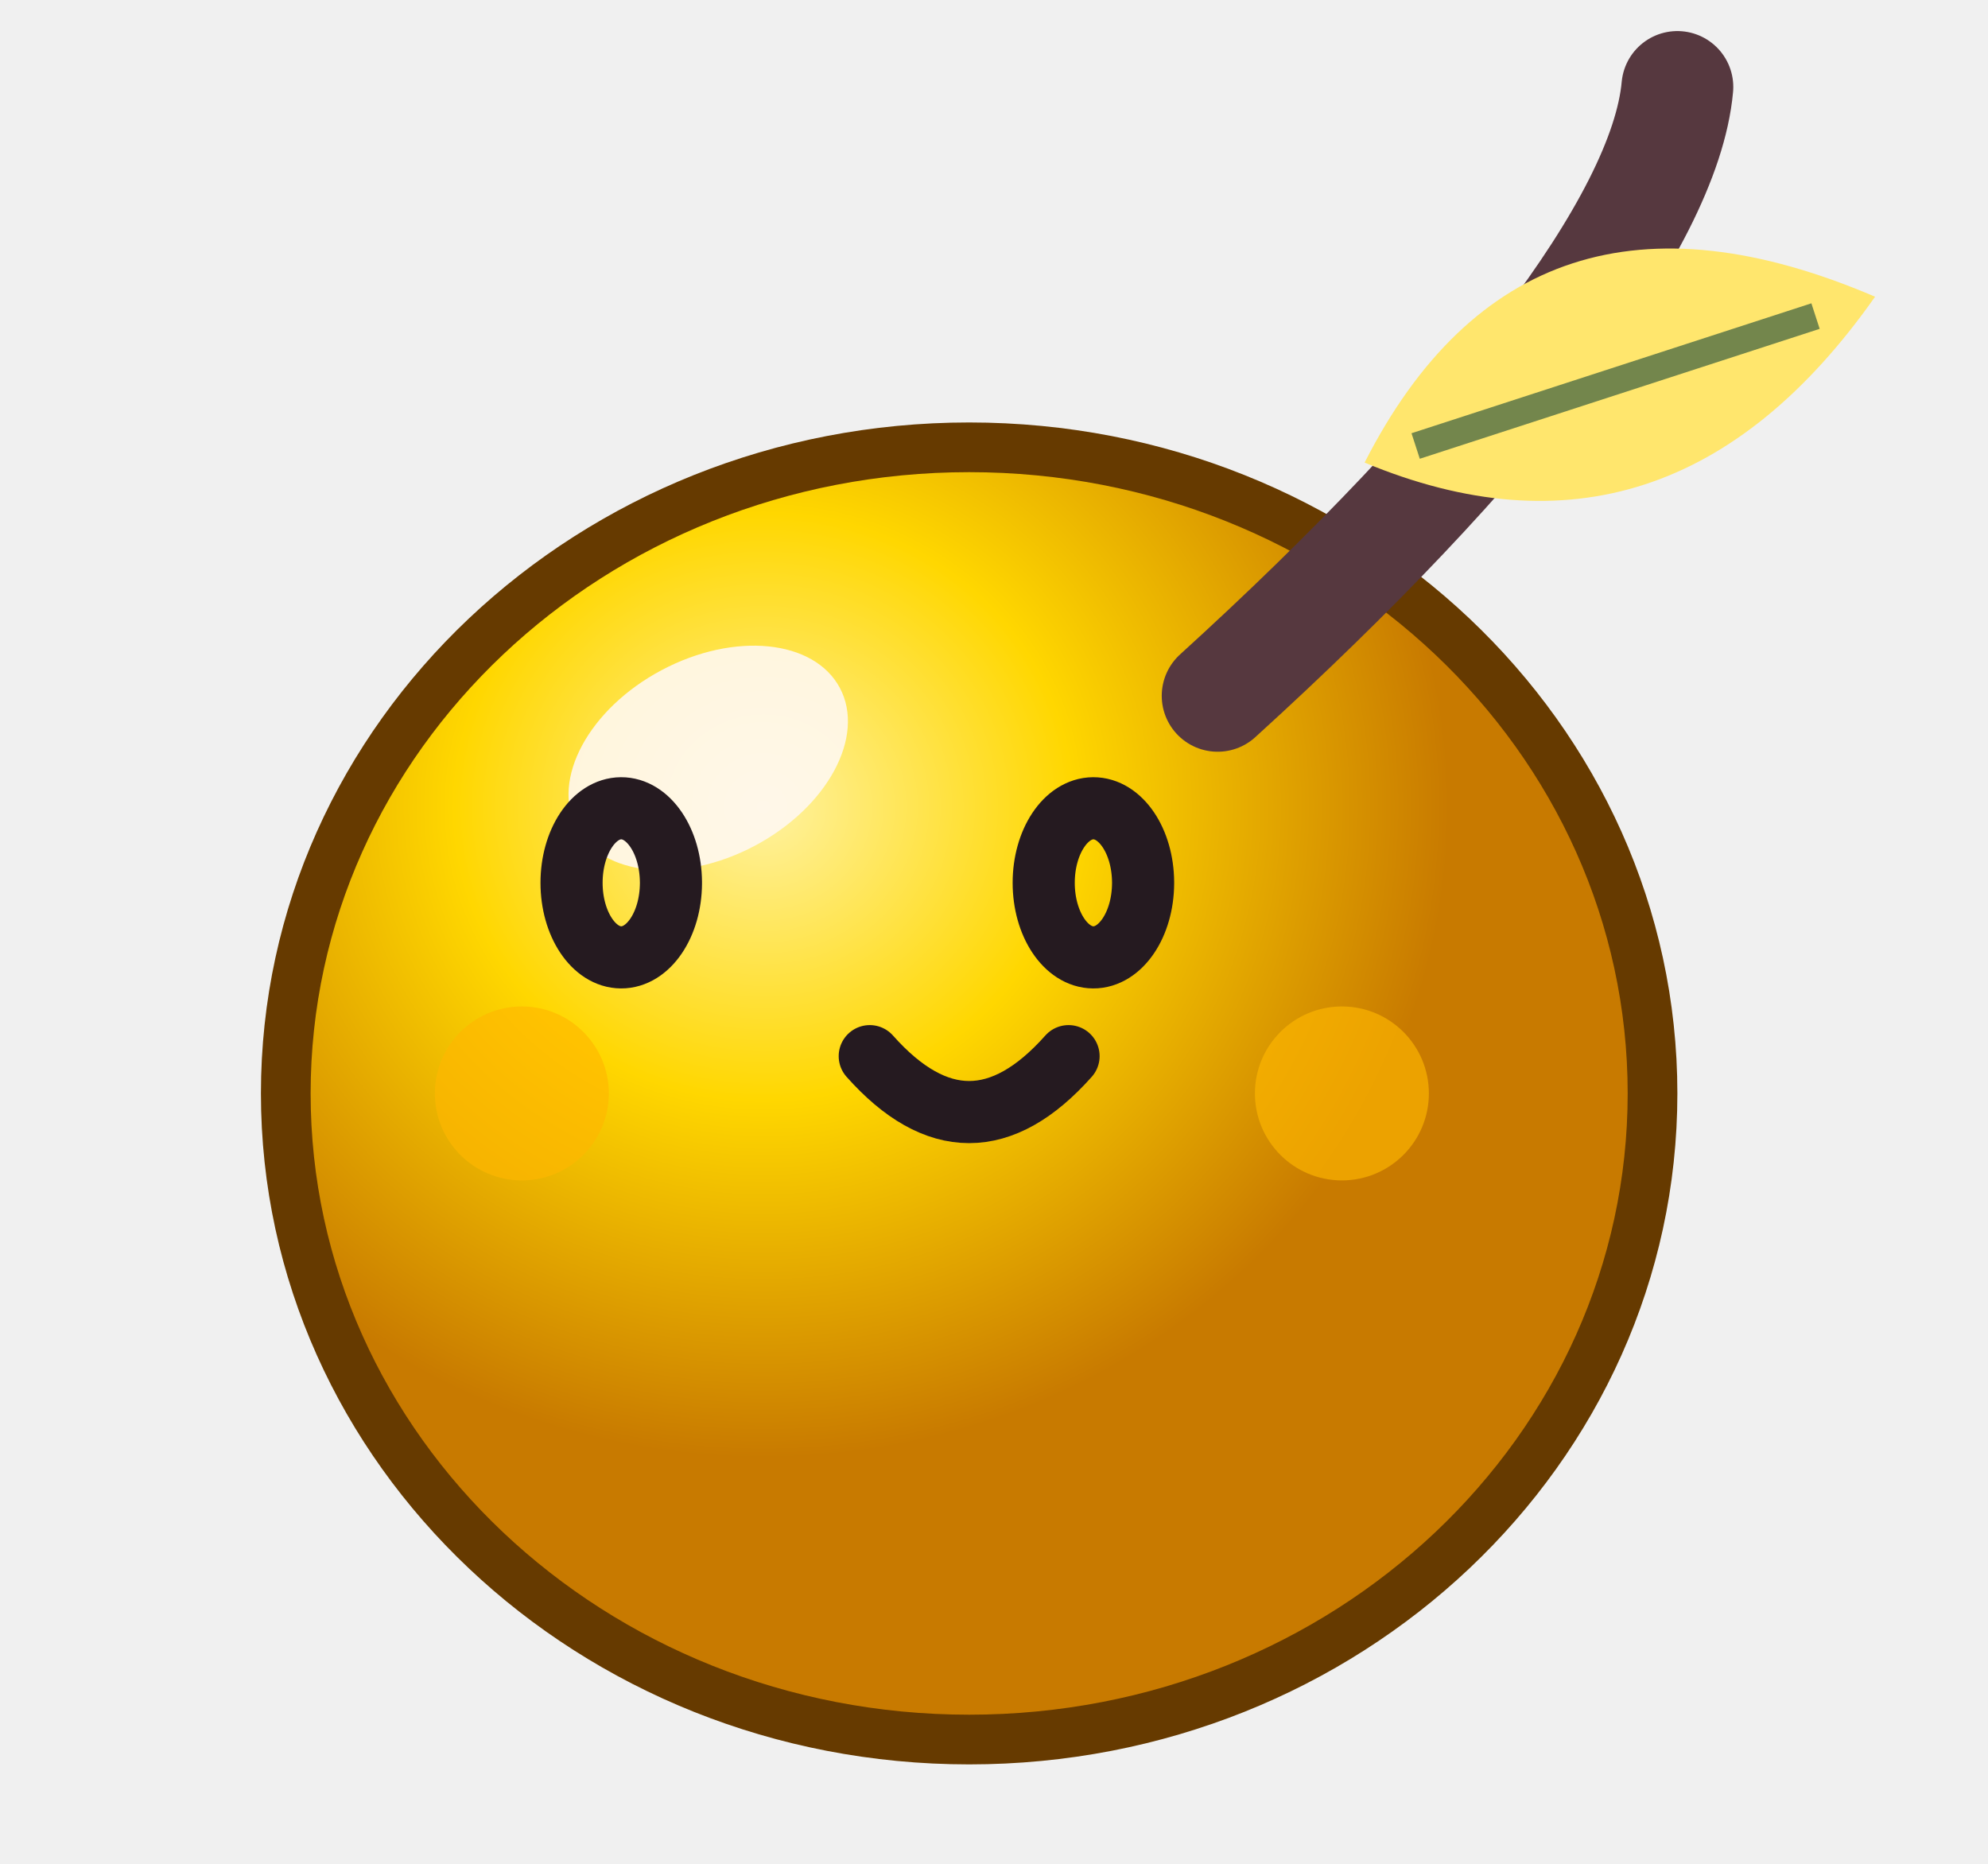
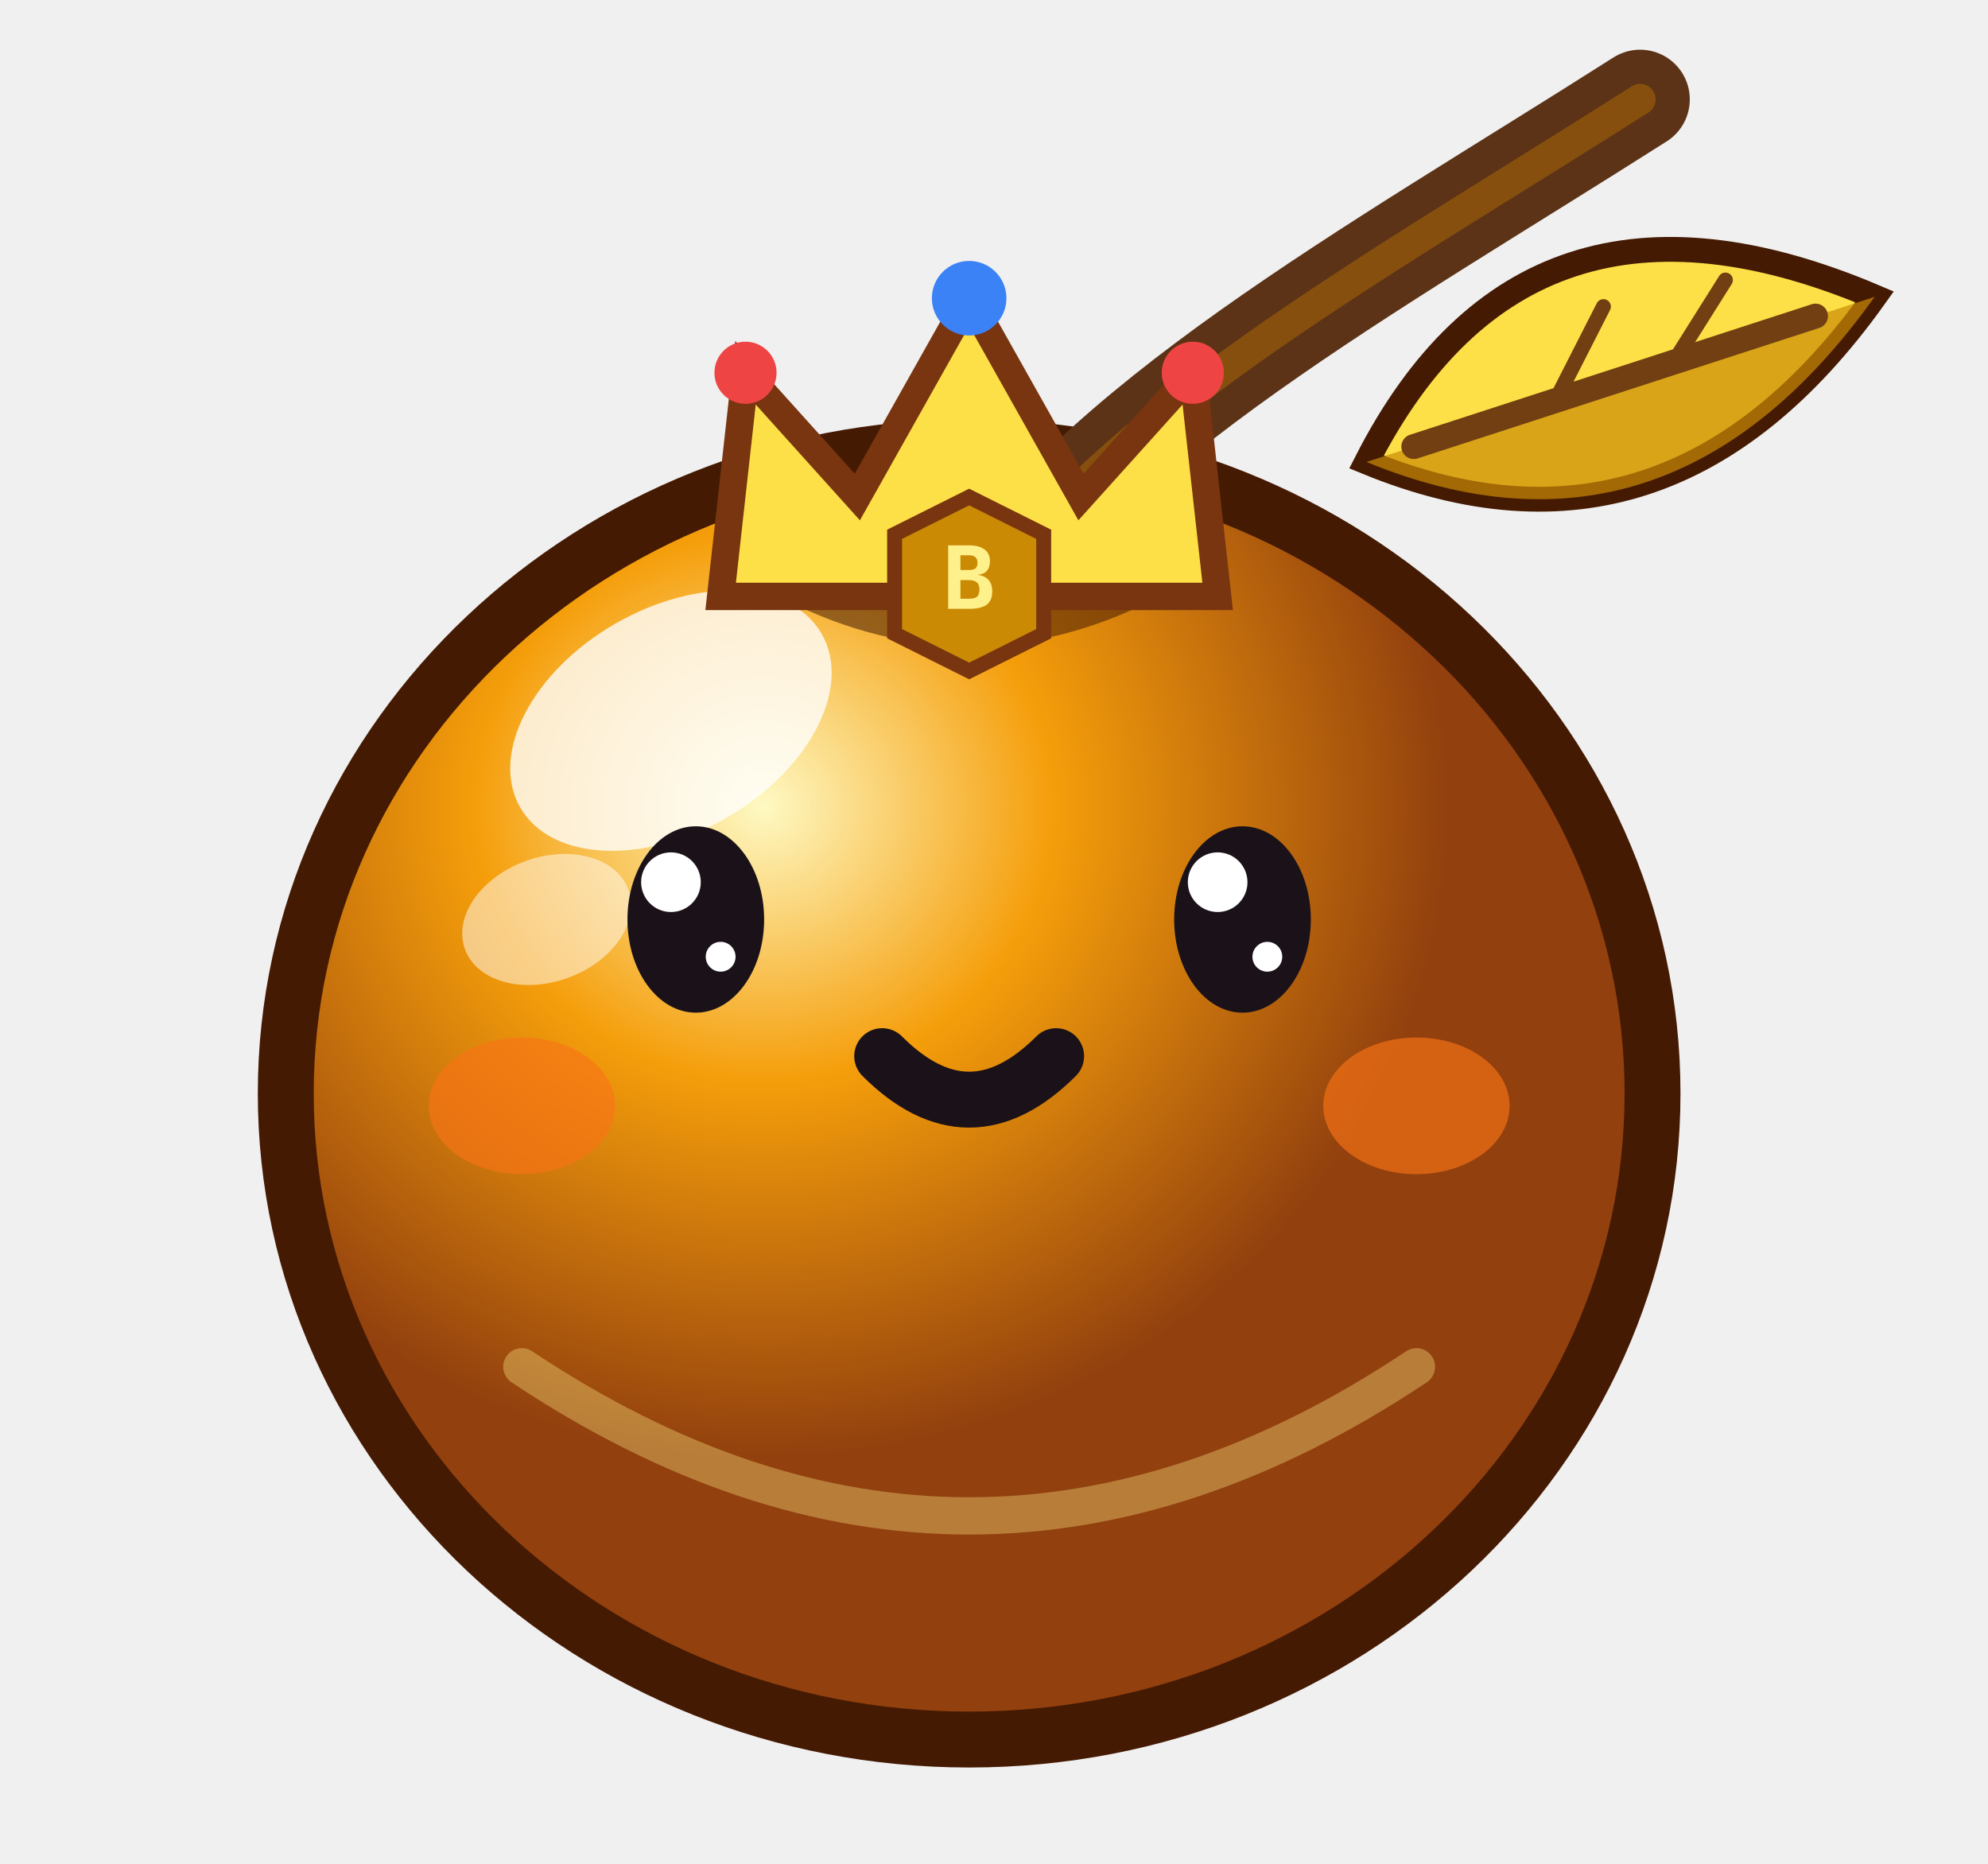
<svg xmlns="http://www.w3.org/2000/svg" width="160" height="150" viewBox="0 0 160 150">
  <defs>
-     <radialGradient id="g" cx="35%" cy="28%">
-       <stop offset="0" stop-color="#FFF2A1" />
-       <stop offset=".45" stop-color="#FFD700" />
-       <stop offset="1" stop-color="#C87A00" />
+     <radialGradient id="cherry_grad" cx="35%" cy="28%">
+       <stop offset="0%" stop-color="#FEF9C3" />
+       <stop offset="42%" stop-color="#F59E0B" />
+       <stop offset="100%" stop-color="#92400E" />
    </radialGradient>
  </defs>
-   <ellipse cx="78" cy="88" rx="55" ry="52" fill="url(#g)" stroke="#663A00" stroke-width="4" />
-   <ellipse cx="57" cy="61" rx="12" ry="8" fill="#FFF8F2" opacity=".88" transform="rotate(-28 57 61)" />
-   <path d="M98 56 C120 36 134 18 135 7" fill="none" stroke="#56383F" stroke-width="9" stroke-linecap="round" />
-   <path d="M 108.84 31 Q 129 10.84 152.04 31 Q 129 48.28 108.84 31 Z" fill="#FFE66D" transform="rotate(-18 129 31)" />
-   <path d="M 113.16 31 L 147.0 31" stroke="#28533A" stroke-width="2.16" opacity=".65" transform="rotate(-18 129 31)" />
-   <path d="M54 71 a4 6 0 1 0 0 .1" stroke="#251A20" stroke-width="5" fill="none" stroke-linecap="round" />
-   <path d="M92 71 a4 6 0 1 0 0 .1" stroke="#251A20" stroke-width="5" fill="none" stroke-linecap="round" />
-   <path d="M70 85 q8 9 16 0" stroke="#251A20" stroke-width="5" fill="none" stroke-linecap="round" />
-   <circle cx="42" cy="88" r="7" fill="#FFB700" opacity=".65" />
-   <circle cx="108" cy="88" r="7" fill="#FFB700" opacity=".65" />
+   <ellipse cx="78" cy="88" rx="55" ry="52" fill="url(#cherry_grad)" stroke="#451A03" stroke-width="4.5" />
+   <ellipse cx="54" cy="58" rx="14" ry="9" fill="#FFFFFF" opacity=".78" transform="rotate(-30 54 58)" />
+   <ellipse cx="44" cy="74" rx="7" ry="5" fill="#FFFFFF" opacity=".5" transform="rotate(-20 44 74)" />
+   <path d="M42 110 Q78 134 114 110" stroke="#FEF08A" stroke-width="3" fill="none" opacity=".35" stroke-linecap="round" />
+   <path d="M64 47 Q78 54 92 47" stroke="#451A03" stroke-width="3" fill="none" opacity=".55" stroke-linecap="round" />
+   <path d="M78 50 C88 34 110 22 132 8" fill="none" stroke="#5C3317" stroke-width="8" stroke-linecap="round" />
+   <path d="M78 50 C88 34 110 22 132 8" fill="none" stroke="#A16207" stroke-width="2.5" opacity=".6" stroke-linecap="round" />
+   <g transform="rotate(-18 129 31)">
+     <path d="M 109 31 Q 129 11 152 31 Q 129 48 109 31 Z" fill="#FDE047" stroke="#451A03" stroke-width="2" />
+     <path d="M 109 31 Q 129 48 152 31 Z" fill="#CA8A04" opacity=".7" />
+     <line x1="113" y1="31" x2="147" y2="31" stroke="#713F12" stroke-width="2" stroke-linecap="round" />
+     <line x1="125" y1="31" x2="131" y2="25" stroke="#713F12" stroke-width="1.2" stroke-linecap="round" />
+     <line x1="135" y1="31" x2="141" y2="26" stroke="#713F12" stroke-width="1.2" stroke-linecap="round" />
+   </g>
+   <path d="M58 48 L60 30 L69 40 L78 24 L87 40 L96 30 L98 48 Z" fill="#FDE047" stroke="#78350F" stroke-width="2.2" />
+   <circle cx="60" cy="30" r="2.5" fill="#EF4444" />
+   <circle cx="78" cy="24" r="3" fill="#3B82F6" />
+   <circle cx="96" cy="30" r="2.5" fill="#EF4444" />
+   <polygon points="78,40 84,43 84,51 78,54 72,51 72,43" fill="#CA8A04" stroke="#78350F" stroke-width="1.2" />
+   <text x="78" y="49" font-family="monospace" font-size="7" font-weight="bold" fill="#FEF08A" text-anchor="middle">B</text>
+   <ellipse cx="56" cy="74" rx="5.5" ry="7.5" fill="#1A1218" />
+   <circle cx="54" cy="71" r="2.4" fill="#FFFFFF" />
+   <circle cx="58" cy="77" r="1.2" fill="#FFFFFF" />
+   <ellipse cx="100" cy="74" rx="5.5" ry="7.5" fill="#1A1218" />
+   <circle cx="98" cy="71" r="2.4" fill="#FFFFFF" />
+   <circle cx="102" cy="77" r="1.2" fill="#FFFFFF" />
+   <path d="M71 85 Q78 92 85 85" stroke="#1A1218" stroke-width="4.5" fill="none" stroke-linecap="round" />
+   <ellipse cx="42" cy="89" rx="7.5" ry="5.5" fill="#F97316" opacity=".65" />
+   <ellipse cx="114" cy="89" rx="7.5" ry="5.5" fill="#F97316" opacity=".65" />
</svg>
